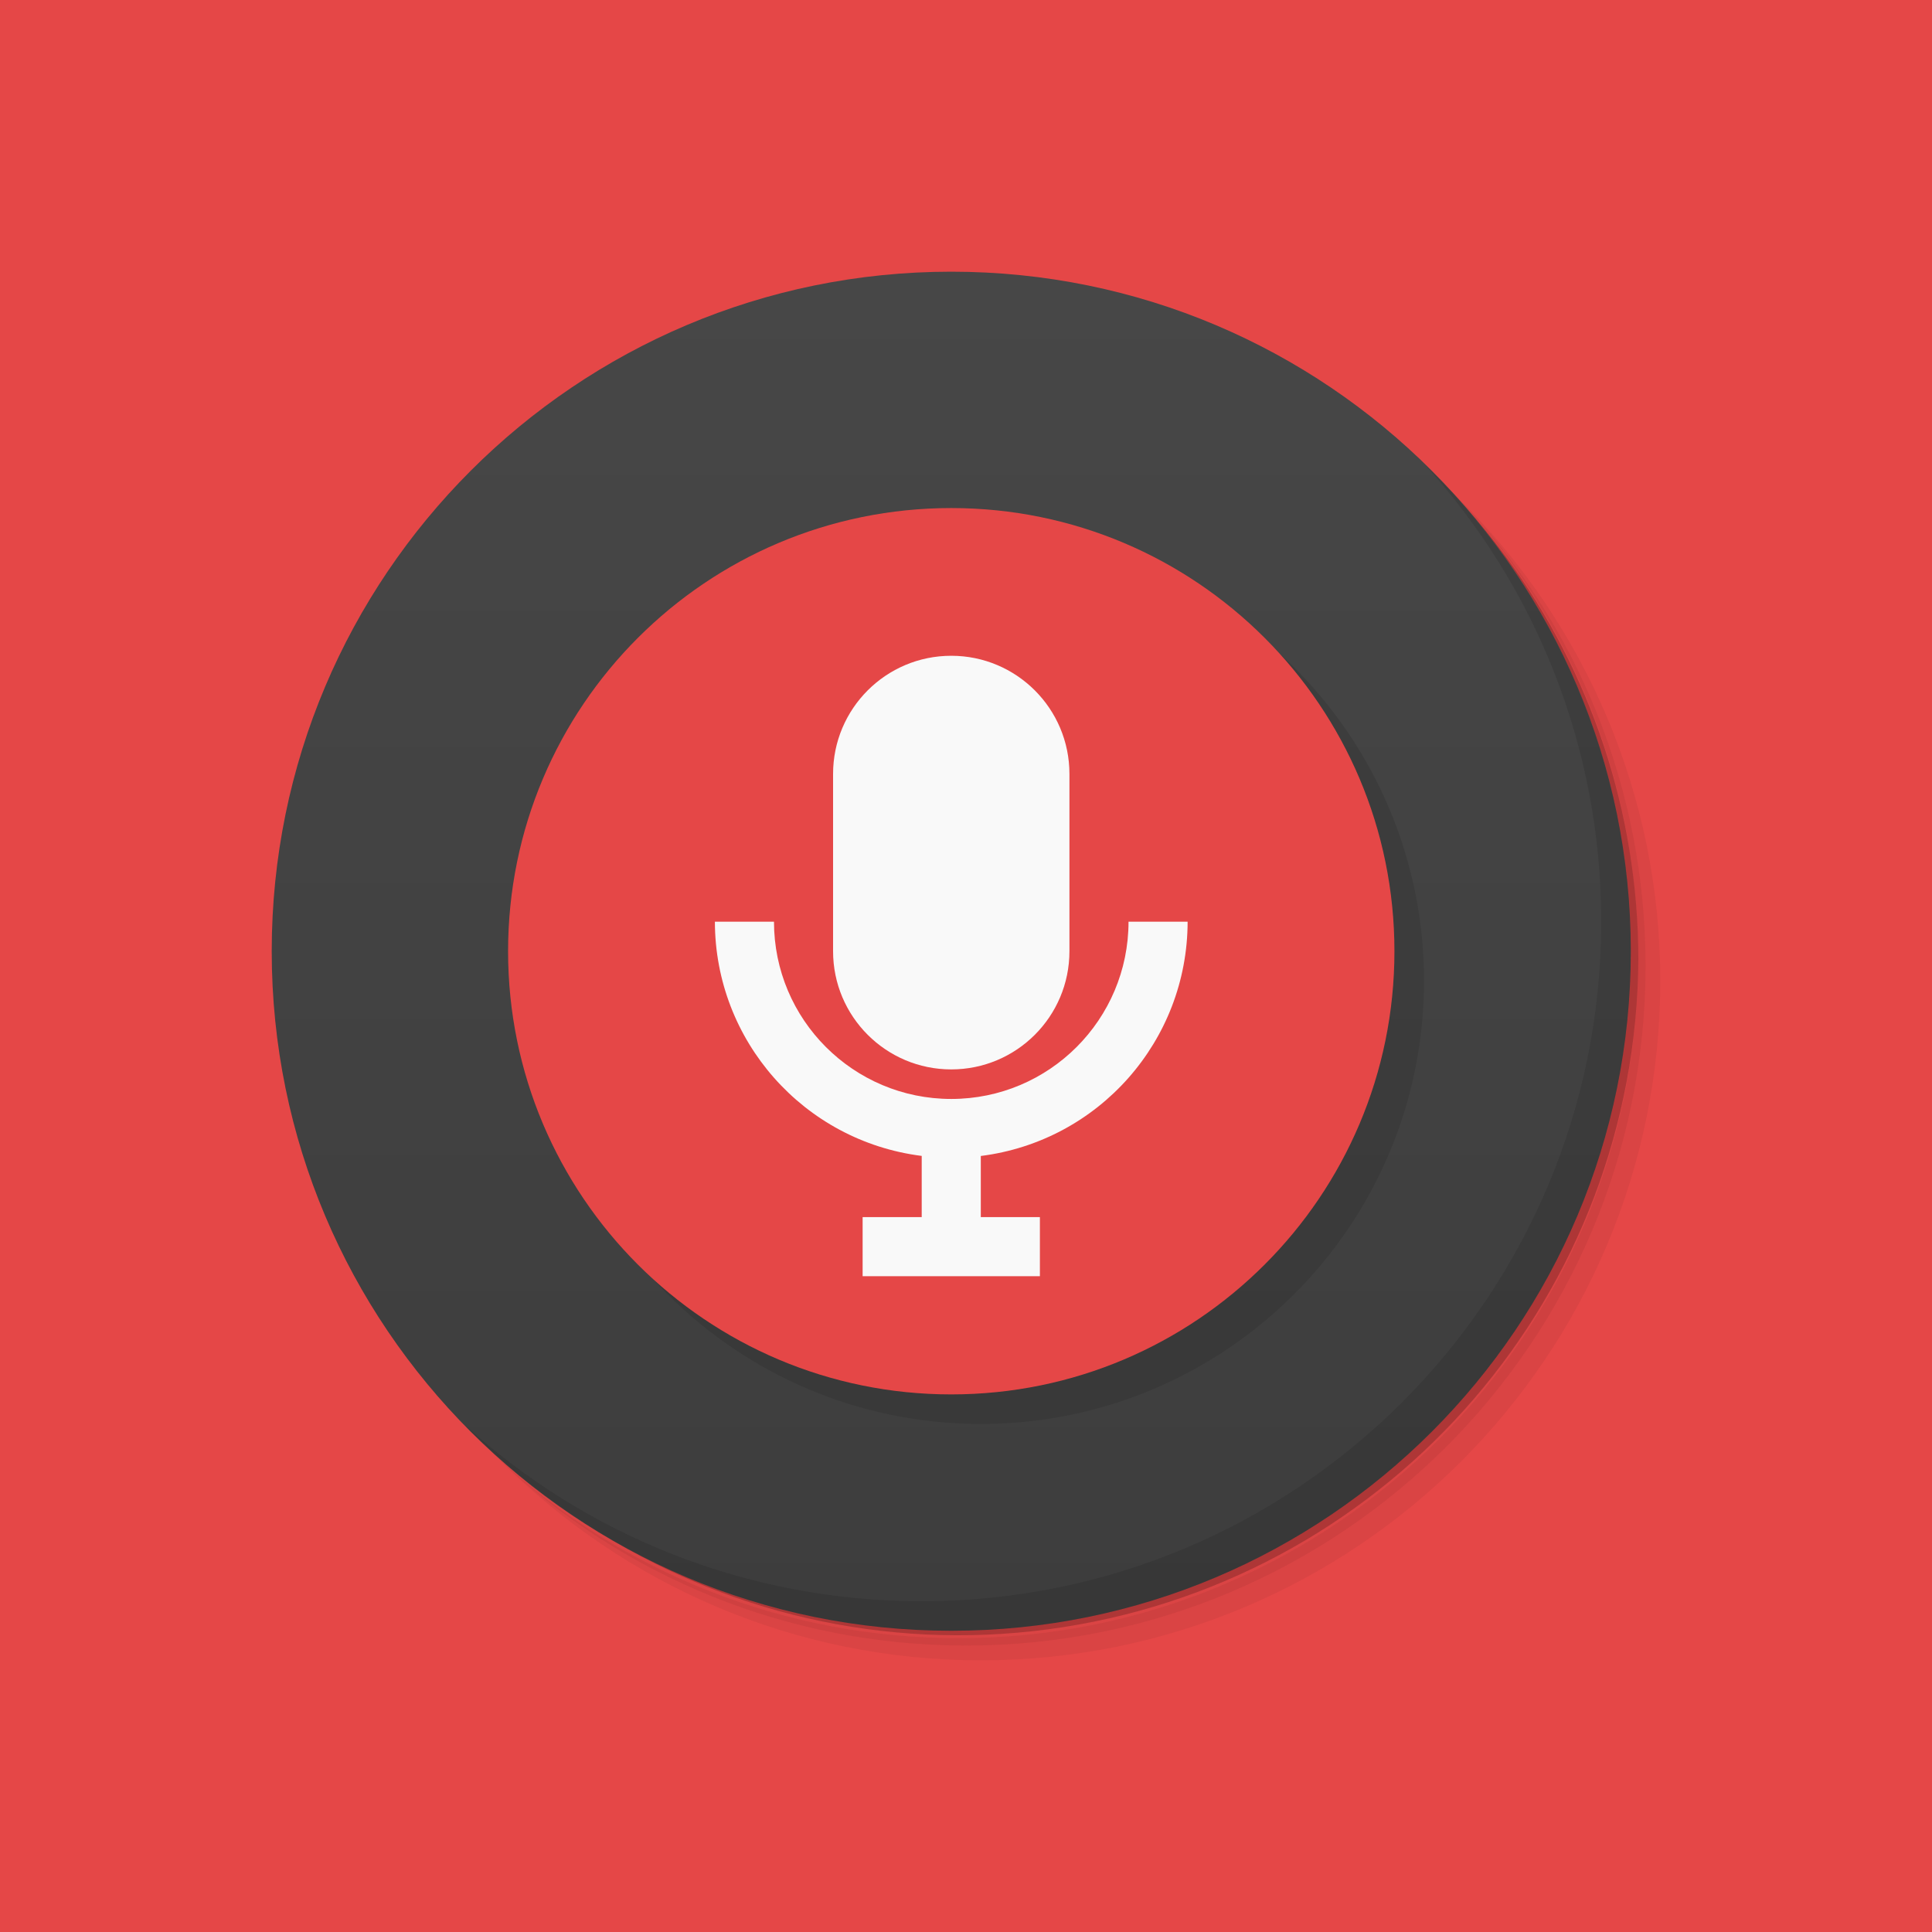
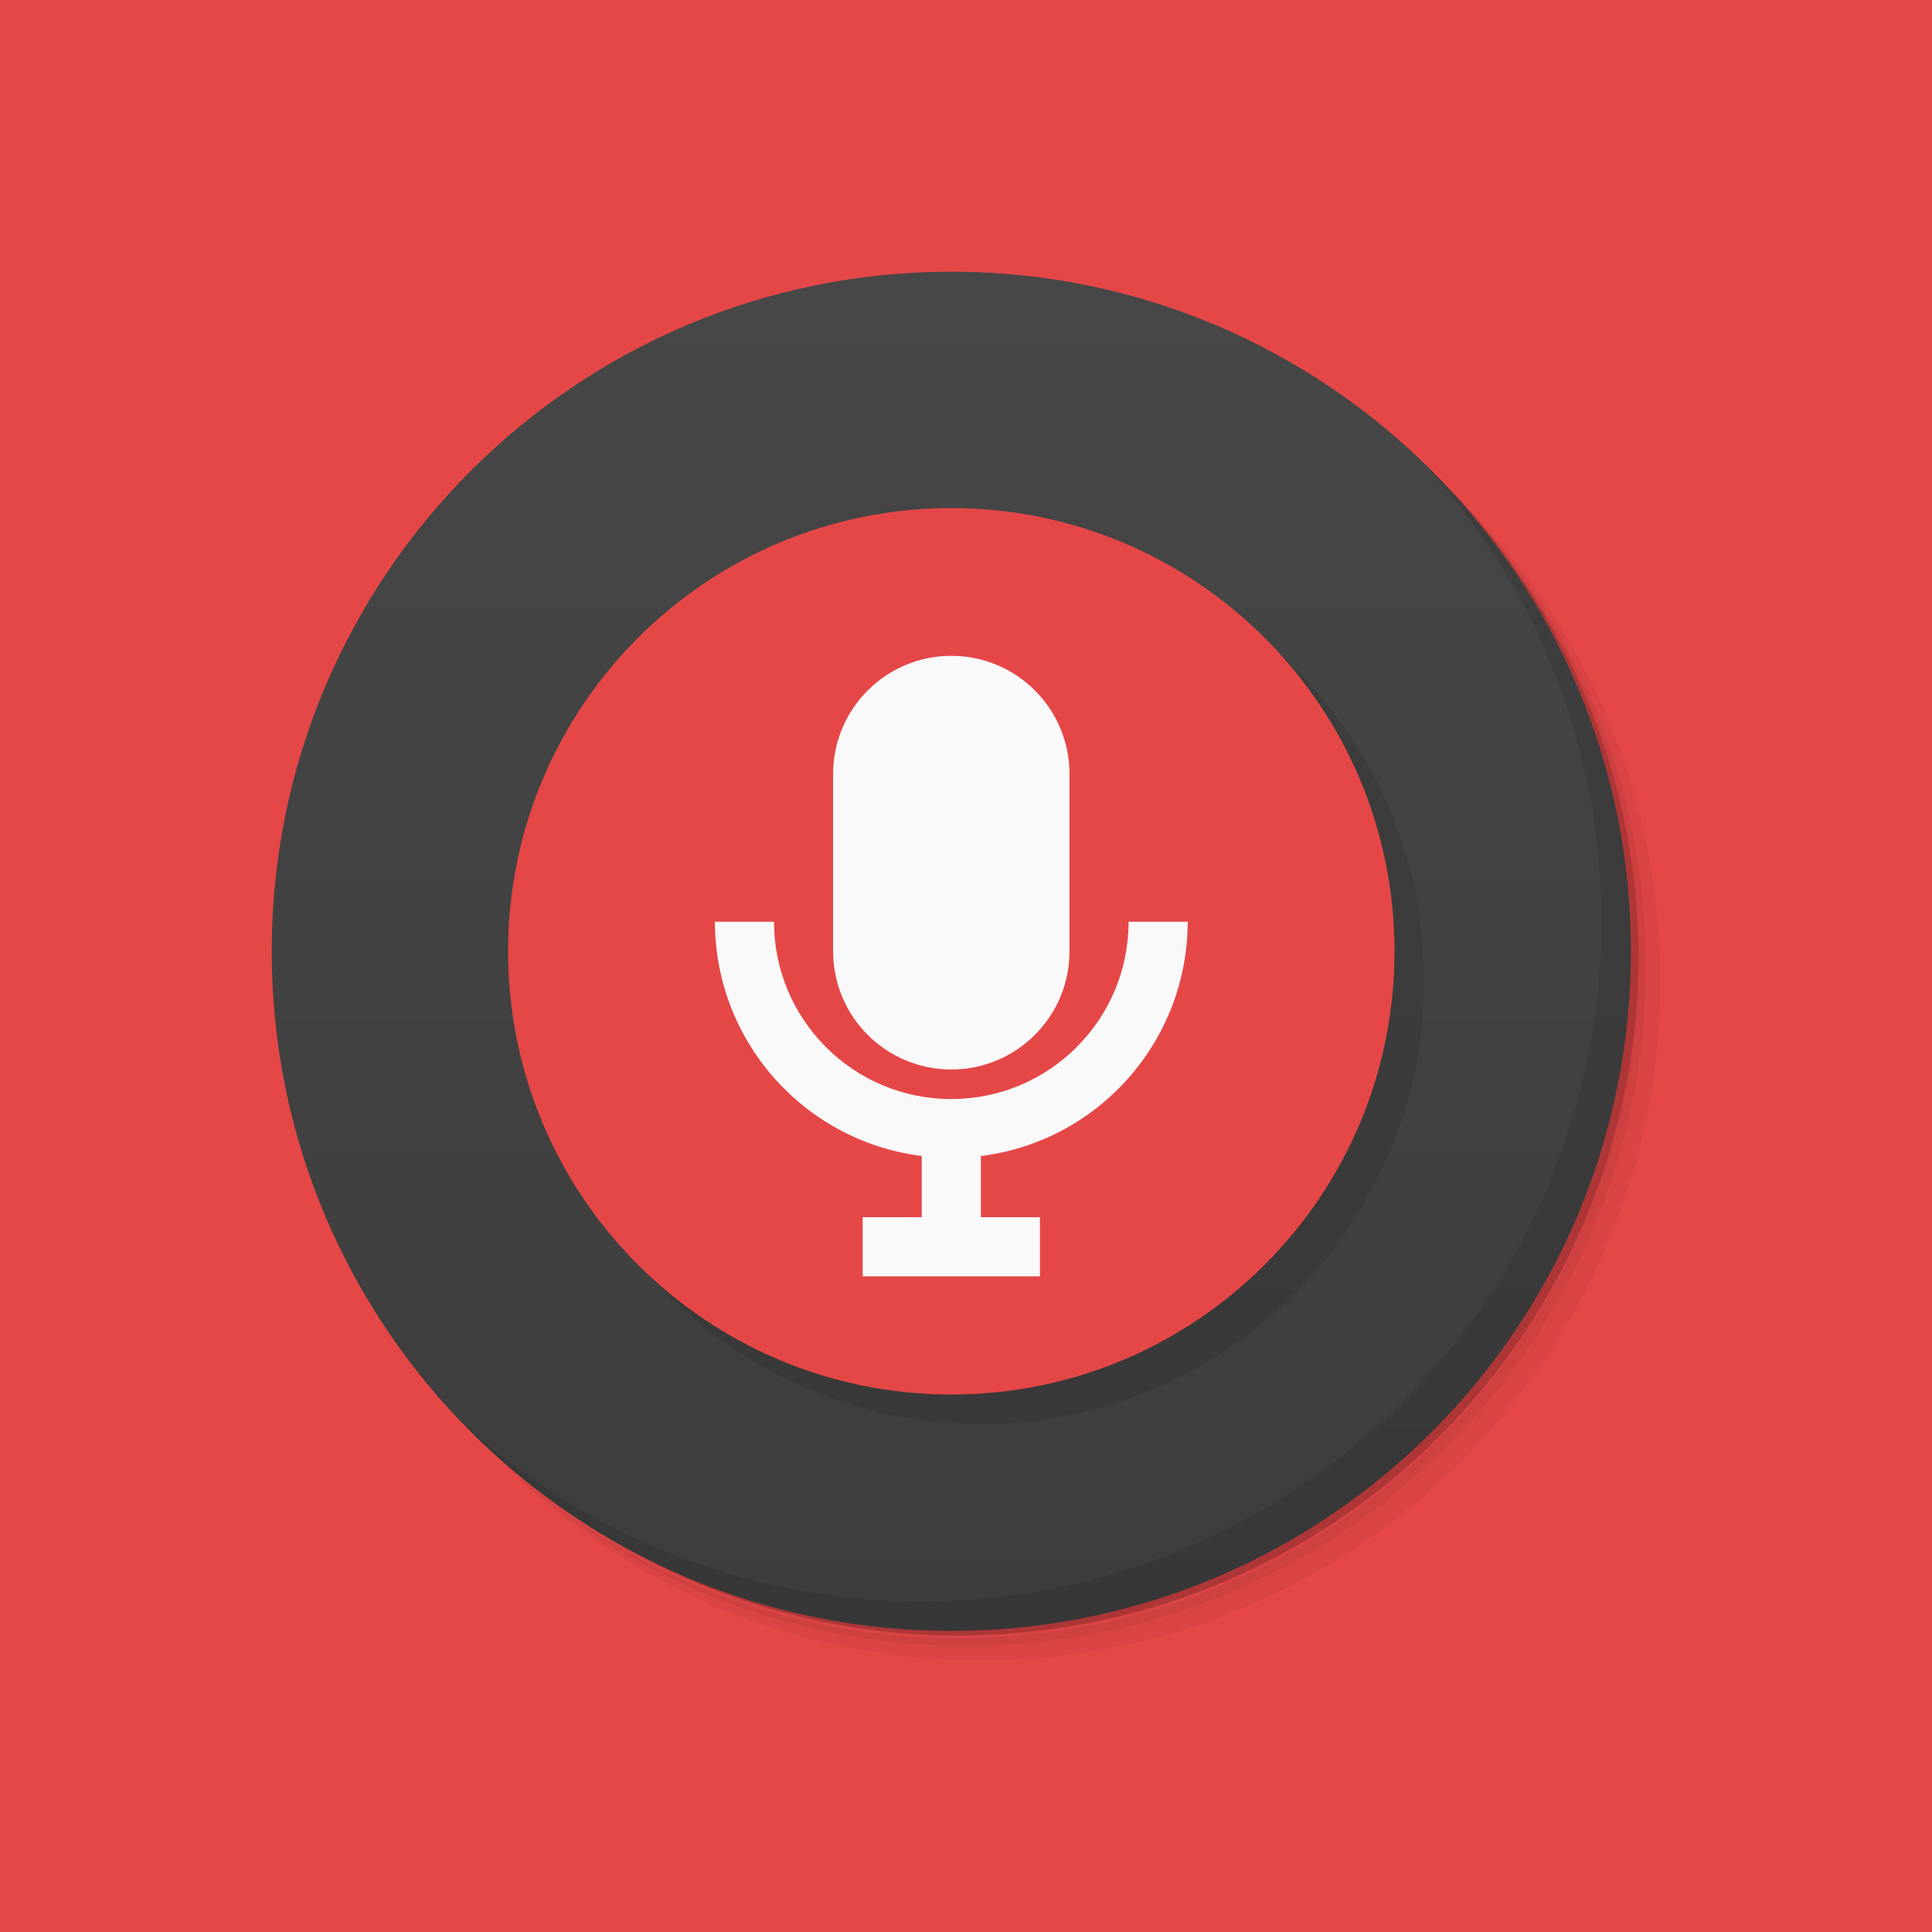
- <svg xmlns="http://www.w3.org/2000/svg" xmlns:ns1="http://www.openswatchbook.org/uri/2009/osb" xmlns:xlink="http://www.w3.org/1999/xlink" id="svg7649" version="1.0" width="32" height="32">
-   <defs id="defs7659">
-     <linearGradient gradientTransform="matrix(0,-1,1,0,-1.5e-6,48)" gradientUnits="userSpaceOnUse" x2="47" x1="1" id="linearGradient3764">
-       <stop id="stop7" style="stop-color:#344e8e;stop-opacity:1" />
-       <stop id="stop9" style="stop-color:#3a569c;stop-opacity:1" offset="1" />
-     </linearGradient>
-     <linearGradient gradientTransform="matrix(0,-1,1,0,44.44444,48)" gradientUnits="userSpaceOnUse" x2="47" x1="1" id="linearGradient3764-1">
-       <stop id="stop7-0" style="stop-color:#f7b747;stop-opacity:1" />
-       <stop id="stop9-3" style="stop-color:#f8bd5a;stop-opacity:1" offset="1" />
-     </linearGradient>
-     <linearGradient gradientTransform="matrix(0,-1,1,0,-1.5e-6,48)" gradientUnits="userSpaceOnUse" x2="47" x1="1" id="linearGradient3764-6">
-       <stop id="stop7-7" style="stop-color:#f6b042;stop-opacity:1" />
-       <stop id="stop9-32" style="stop-color:#f7b754;stop-opacity:1" offset="1" />
-     </linearGradient>
-     <linearGradient gradientTransform="matrix(0,-1,1,0,-1.5e-6,48)" gradientUnits="userSpaceOnUse" x2="47" x1="1" id="linearGradient3764-2">
-       <stop id="stop7-1" style="stop-color:#ad897f;stop-opacity:1" />
-       <stop id="stop9-5" style="stop-color:#b5948b;stop-opacity:1" offset="1" />
-     </linearGradient>
-     <linearGradient id="linearGradient3874">
-       <stop id="stop3876" offset="0" style="stop-color:#ffffff;stop-opacity:1;" />
-       <stop id="stop3878" offset="1" style="stop-color:#ffffff;stop-opacity:0;" />
-     </linearGradient>
-     <linearGradient id="linearGradient3858">
-       <stop style="stop-color:#000000;stop-opacity:1;" offset="0" id="stop3860" />
-       <stop style="stop-color:#000000;stop-opacity:0;" offset="1" id="stop3862" />
-     </linearGradient>
-     <linearGradient id="linearGradient3045">
-       <stop style="stop-color:#91bedd;stop-opacity:1;" offset="0" id="stop3047" />
-       <stop style="stop-color:#4986b1;stop-opacity:1;" offset="1" id="stop3049" />
-     </linearGradient>
-     <linearGradient id="linearGradient4213">
-       <stop id="stop4215" offset="0" style="stop-color:#b1d7f3;stop-opacity:1" />
-       <stop id="stop4217" offset="1" style="stop-color:#8fafda;stop-opacity:1" />
-     </linearGradient>
-     <linearGradient id="linearGradient5460" ns1:paint="gradient">
-       <stop style="stop-color:#e6e6e6;stop-opacity:1" offset="0" id="stop5462" />
-       <stop style="stop-color:#ffffff;stop-opacity:1" offset="1" id="stop5464" />
-     </linearGradient>
-     <linearGradient id="linearGradient5476" ns1:paint="solid">
-       <stop style="stop-color:#772953;stop-opacity:1;" offset="0" id="stop5478" />
-     </linearGradient>
-     <linearGradient xlink:href="#linearGradient4213" id="linearGradient3037" gradientUnits="userSpaceOnUse" x1="144" y1="918.362" x2="144" y2="1052.362" gradientTransform="matrix(1.777778,0,0,1.776119,16,-1563.36)" />
-     <filter id="filter4223" style="color-interpolation-filters:sRGB">
-       <feBlend id="feBlend4225" in2="BackgroundImage" mode="multiply" />
-     </filter>
-     <filter id="filter4154" style="color-interpolation-filters:sRGB">
-       <feComposite id="feComposite4156" in2="SourceGraphic" k3="0" k2="1" k1="0" result="composite1" k4="0" operator="arithmetic" />
-       <feColorMatrix id="feColorMatrix4158" type="saturate" values="0" result="colormatrix1" in="composite1" />
-       <feFlood id="feFlood4160" result="flood1" flood-color="rgb(72,59,72)" />
-       <feBlend id="feBlend4162" result="blend1" mode="multiply" in2="colormatrix1" in="flood1" />
-       <feBlend id="feBlend4164" mode="screen" in2="blend1" result="blend2" />
-       <feColorMatrix id="feColorMatrix4166" type="saturate" values="1" result="colormatrix2" in="blend2" />
-       <feComposite id="feComposite4168" operator="in" result="composite2" in2="SourceGraphic" in="colormatrix2" />
-     </filter>
-     <linearGradient xlink:href="#linearGradient3858" id="linearGradient3864" x1="272" y1="256" x2="368" y2="352" gradientUnits="userSpaceOnUse" />
-     <linearGradient xlink:href="#linearGradient3874" id="linearGradient3872" gradientUnits="userSpaceOnUse" x1="272" y1="256" x2="368" y2="352" gradientTransform="rotate(180,272,272)" />
-     <linearGradient xlink:href="#linearGradient3874" id="linearGradient3906" gradientUnits="userSpaceOnUse" gradientTransform="rotate(180,272,272)" x1="288" y1="264" x2="360" y2="328" />
-     <linearGradient xlink:href="#linearGradient3858" id="linearGradient3908" gradientUnits="userSpaceOnUse" x1="288" y1="272" x2="368" y2="352" />
-     <clipPath clipPathUnits="userSpaceOnUse" id="clipPath9430">
-       <path id="path9432" d="m 166.062,-196 179.875,0 C 491.235,-196 512,-175.287 512,-30.125 l 0,148.25 C 512,263.286 491.235,284 345.938,284 l -179.875,0 C 20.765,284 0,263.286 0,118.125 L 0,-30.125 C 0,-175.287 20.765,-196 166.062,-196 Z" style="color:#000000;display:inline;overflow:visible;visibility:visible;fill:#ffffff;fill-opacity:1;fill-rule:nonzero;stroke:none;stroke-width:1;marker:none;enable-background:new" />
-     </clipPath>
-     <linearGradient gradientTransform="matrix(0,-1,1,0,-1.5e-6,48)" gradientUnits="userSpaceOnUse" x2="47" x1="1" id="linearGradient3764-3">
-       <stop id="stop7-3" style="stop-color:#4eb470;stop-opacity:1" />
-       <stop id="stop9-8" style="stop-color:#5dba7c;stop-opacity:1" offset="1" />
-     </linearGradient>
-     <linearGradient gradientTransform="matrix(3.543307,0,0,3.543307,-1,0)" x2="10.442" x1="3.669" gradientUnits="userSpaceOnUse" id="linear0">
-       <stop id="stop12" style="stop-color:#e2f4fb;stop-opacity:1" />
-       <stop id="stop14" style="stop-color:#f9f9f9;stop-opacity:1" offset="1" />
-     </linearGradient>
-     <linearGradient gradientTransform="matrix(0,-1,1,0,-1.5e-6,48)" gradientUnits="userSpaceOnUse" x2="47" x1="1" id="linearGradient3764-28">
-       <stop id="stop7-5" style="stop-color:#18aa86;stop-opacity:1" />
-       <stop id="stop9-80" style="stop-color:#1abc95;stop-opacity:1" offset="1" />
-     </linearGradient>
-     <linearGradient gradientTransform="matrix(0,-1,1,0,-1.5e-6,48)" gradientUnits="userSpaceOnUse" x2="47" x1="1" id="linearGradient3764-8">
-       <stop id="stop7-6" style="stop-color:#5dbacb;stop-opacity:1" />
-       <stop id="stop9-9" style="stop-color:#6cc0d0;stop-opacity:1" offset="1" />
-     </linearGradient>
-     <linearGradient gradientUnits="userSpaceOnUse" x2="24" x1="21" id="linearGradient4251" xlink:href="#linearGradient4309" />
-     <linearGradient id="linearGradient4309">
-       <stop id="stop13" style="stop-color:#eff5eb;stop-opacity:1" />
-       <stop id="stop15" style="stop-color:#d1e2c4;stop-opacity:1" offset="1" />
-     </linearGradient>
-     <linearGradient gradientTransform="matrix(-1,0,0,1,48,0)" x2="24" x1="21" gradientUnits="userSpaceOnUse" id="linearGradient4265" xlink:href="#linearGradient4309" />
-     <linearGradient gradientUnits="userSpaceOnUse" y2="1" x2="0" y1="47" id="linearGradient3845">
-       <stop id="stop7-33" style="stop-color:#24bbd2;stop-opacity:1" />
-       <stop id="stop9-7" style="stop-color:#2fc4db;stop-opacity:1" offset="1" />
-     </linearGradient>
-     <linearGradient gradientTransform="matrix(0,-1,1,0,-1.5e-6,48)" gradientUnits="userSpaceOnUse" x2="47" x1="1" id="linearGradient3764-4">
-       <stop id="stop7-37" style="stop-color:#de4f48;stop-opacity:1" />
-       <stop id="stop9-1" style="stop-color:#e16059;stop-opacity:1" offset="1" />
-     </linearGradient>
-     <linearGradient gradientTransform="matrix(0,-1,1,0,-1.5e-6,48)" gradientUnits="userSpaceOnUse" x2="47" x1="1" id="linearGradient3764-39">
-       <stop id="stop7-64" style="stop-color:#ee810c;stop-opacity:1" />
-       <stop id="stop9-2" style="stop-color:#f38b1b;stop-opacity:1" offset="1" />
-     </linearGradient>
-     <linearGradient gradientTransform="matrix(0,-1,1,0,-1.5e-6,48)" gradientUnits="userSpaceOnUse" x2="47" x1="1" id="linearGradient3764-0">
-       <stop id="stop7-2" style="stop-color:#3db0e3;stop-opacity:1" />
-       <stop id="stop9-95" style="stop-color:#50b8e6;stop-opacity:1" offset="1" />
-     </linearGradient>
-     <linearGradient id="linearGradient3102-2" gradientUnits="userSpaceOnUse" gradientTransform="matrix(0.05622958,0,0,0.05622958,0.07160145,-0.0527796)" x1="135" y1="120" x2="160" y2="160">
-       <stop id="stop12-7" style="stop-color:#eff7fc" />
-       <stop id="stop14-4" style="stop-color:#fff" offset="1" />
-     </linearGradient>
-     <linearGradient gradientTransform="matrix(0,-1,1,0,-1.5e-6,48)" gradientUnits="userSpaceOnUse" x2="47" x1="1" id="linearGradient3764-64">
-       <stop id="stop7-9" style="stop-color:#575757;stop-opacity:1" />
-       <stop id="stop9-12" style="stop-color:#616161;stop-opacity:1" offset="1" />
-     </linearGradient>
-     <linearGradient gradientTransform="matrix(0,-1,1,0,-1.5e-6,48)" gradientUnits="userSpaceOnUse" x2="47" x1="1" id="linearGradient3764-31">
-       <stop id="stop7-8" style="stop-color:#315bd1;stop-opacity:1" />
-       <stop id="stop9-13" style="stop-color:#4166d4;stop-opacity:1" offset="1" />
-     </linearGradient>
-     <linearGradient gradientUnits="userSpaceOnUse" y2="1" x2="0" y1="47" id="linearGradient3764-89">
-       <stop id="stop7-24" style="stop-color:#23bd88;stop-opacity:1" />
-       <stop id="stop9-51" style="stop-color:#26cd93;stop-opacity:1" offset="1" />
-     </linearGradient>
-     <linearGradient gradientTransform="matrix(0,-1,1,0,-1.5e-6,48)" gradientUnits="userSpaceOnUse" x2="47" x1="1" id="linearGradient3764-00">
-       <stop id="stop7-13" style="stop-color:#075f93;stop-opacity:1" />
-       <stop id="stop9-30" style="stop-color:#086ba6;stop-opacity:1" offset="1" />
-     </linearGradient>
-     <linearGradient gradientTransform="matrix(0.9,0,0,0.9,2.4499,2.45)" gradientUnits="userSpaceOnUse" y2="1" x2="0" y1="47" id="linearGradient3764-002">
-       <stop id="stop7-22" style="stop-color:#67ac5e;stop-opacity:1" />
-       <stop id="stop9-4" style="stop-color:#74b36b;stop-opacity:1" offset="1" />
-     </linearGradient>
-     <linearGradient gradientTransform="matrix(0,-1,1,0,-1.5e-6,48)" gradientUnits="userSpaceOnUse" x2="47" x1="1" id="linearGradient3764-7">
-       <stop id="stop7-86" style="stop-color:#f6b042;stop-opacity:1" />
-       <stop id="stop9-0" style="stop-color:#f7b754;stop-opacity:1" offset="1" />
-     </linearGradient>
-     <linearGradient x2="-24" x1="-27" gradientUnits="userSpaceOnUse" id="linearGradient3357">
-       <stop style="stop-color:#e25543;stop-opacity:1" id="stop14433" />
-       <stop offset="1" style="stop-color:#e96b5a;stop-opacity:1" id="stop14435" />
-     </linearGradient>
-     <linearGradient id="linearGradient3764-06" x1="1" x2="47" gradientUnits="userSpaceOnUse" gradientTransform="matrix(0,-1,1,0,-1.5e-6,48)">
-       <stop style="stop-color:#324162;stop-opacity:1" id="stop14589" />
-       <stop offset="1" style="stop-color:#394a6f;stop-opacity:1" id="stop14591" />
-     </linearGradient>
-     <linearGradient id="linear0-4" gradientUnits="userSpaceOnUse" x1="13" y1="28" x2="15" y2="29">
-       <stop style="stop-color:#35587c;stop-opacity:1" id="stop14594" />
-       <stop offset="1" style="stop-color:#335276;stop-opacity:1" id="stop14596" />
-     </linearGradient>
-     <linearGradient id="linear1" gradientUnits="userSpaceOnUse" x1="12.906" y1="27.547" x2="24" y2="28">
-       <stop style="stop-color:#3d6084;stop-opacity:1" id="stop14599" />
-       <stop offset="1" style="stop-color:#2f5175;stop-opacity:1" id="stop14601" />
-     </linearGradient>
-     <linearGradient id="linear2" gradientUnits="userSpaceOnUse" x1="27" y1="35" x2="35" y2="24">
-       <stop style="stop-color:#375b80;stop-opacity:1" id="stop14604" />
-       <stop offset="1" style="stop-color:#3d6185;stop-opacity:1" id="stop14606" />
-     </linearGradient>
-     <linearGradient id="linearGradient4193" x1="1" x2="47" gradientUnits="userSpaceOnUse">
-       <stop style="stop-color:#2ebd59;stop-opacity:1" id="stop14736" />
-       <stop offset="1" style="stop-color:#33cd61;stop-opacity:1" id="stop14738" />
-     </linearGradient>
-     <linearGradient id="linearGradient3764-37" x1="1" x2="47" gradientUnits="userSpaceOnUse" gradientTransform="matrix(0,-1,1,0,-1.5e-6,48)">
-       <stop style="stop-color:#b471e3;stop-opacity:1" id="stop15099" />
-       <stop offset="1" style="stop-color:#bd82e6;stop-opacity:1" id="stop15101" />
-     </linearGradient>
-     <linearGradient id="linearGradient3764-5" x1="1" x2="47" gradientUnits="userSpaceOnUse" gradientTransform="matrix(0,-1,1,0,-1.5e-6,48)">
-       <stop style="stop-color:#ff7061;stop-opacity:1" id="stop16473" />
-       <stop offset="1" style="stop-color:#ff8275;stop-opacity:1" id="stop16475" />
-     </linearGradient>
-     <radialGradient id="radial0" gradientUnits="userSpaceOnUse" cx="6.773" cy="5.927" r="0.564" gradientTransform="matrix(3.543307,0,0,3.543307,0.000000147638,0.000377575)">
-       <stop style="stop-color:#8eb0c7;stop-opacity:1" id="stop16478" />
-       <stop offset="1" style="stop-color:#8eb0c7;stop-opacity:0" id="stop16480" />
-     </radialGradient>
-     <radialGradient id="radial1" gradientUnits="userSpaceOnUse" cx="6" cy="17.292" r="1" gradientTransform="translate(18,8.707971)" xlink:href="#radial0" />
-     <radialGradient xlink:href="#radial0" id="radialGradient3427" gradientUnits="userSpaceOnUse" gradientTransform="matrix(3.543307,0,0,3.543307,1.47638e-7,3.77575e-4)" cx="6.773" cy="5.927" r="0.564" />
-     <linearGradient id="linearGradient3764-81" x1="1" x2="47" gradientUnits="userSpaceOnUse" gradientTransform="matrix(0,-1,1,0,-1.5e-6,48)">
-       <stop style="stop-color:#e4e4e4;stop-opacity:1" id="stop16695" />
-       <stop offset="1" style="stop-color:#eee;stop-opacity:1" id="stop16697" />
-     </linearGradient>
-     <linearGradient id="linearGradient3764-30" x1="1" x2="47" gradientUnits="userSpaceOnUse" gradientTransform="matrix(0,-1,1,0,-1.5e-6,48)">
-       <stop style="stop-color:#f5c755;stop-opacity:1" id="stop16859" />
-       <stop offset="1" style="stop-color:#f6cd68;stop-opacity:1" id="stop16861" />
-     </linearGradient>
-     <linearGradient id="linearGradient3764-26" x1="1" x2="47" gradientUnits="userSpaceOnUse" gradientTransform="matrix(0,-1,1,0,-1.5e-6,48)">
-       <stop style="stop-color:#e0a300;stop-opacity:1" id="stop16950" />
-       <stop offset="1" style="stop-color:#f4b400;stop-opacity:1" id="stop16952" />
-     </linearGradient>
-     <linearGradient id="linearGradient3764-43" x1="1" x2="47" gradientUnits="userSpaceOnUse" gradientTransform="matrix(0,-1,1,0,-1.5e-6,48)">
-       <stop style="stop-color:#3d3d3d;stop-opacity:1" id="stop18185" />
-       <stop offset="1" style="stop-color:#474747;stop-opacity:1" id="stop18187" />
-     </linearGradient>
-     <linearGradient id="linearGradient3764-86" x1="1" x2="47" gradientUnits="userSpaceOnUse" gradientTransform="matrix(0,-1,1,0,-1.5e-6,48)">
-       <stop style="stop-color:#d84430;stop-opacity:1" id="stop18278" />
-       <stop offset="1" style="stop-color:#db5441;stop-opacity:1" id="stop18280" />
-     </linearGradient>
-     <linearGradient id="linearGradient3064" y1="1" x2="0" y2="47" gradientUnits="userSpaceOnUse">
-       <stop style="stop-color:#555;stop-opacity:1" id="stop18419" />
-       <stop offset="1" style="stop-color:#4b4b4b;stop-opacity:1" id="stop18421" />
-     </linearGradient>
-     <linearGradient id="linearGradient3764-70" x1="1" x2="47" gradientUnits="userSpaceOnUse" gradientTransform="matrix(0,-1,1,0,-1.5e-6,48)">
-       <stop style="stop-color:#f05d1c;stop-opacity:1" id="stop18510" />
-       <stop offset="1" style="stop-color:#f16a30;stop-opacity:1" id="stop18512" />
-     </linearGradient>
-     <linearGradient id="linearGradient3764-819" x1="1" x2="47" gradientUnits="userSpaceOnUse" gradientTransform="matrix(0,-1,1,0,-1.5e-6,48)">
-       <stop style="stop-color:#a467af;stop-opacity:1" id="stop18695" />
-       <stop offset="1" style="stop-color:#ac74b6;stop-opacity:1" id="stop18697" />
-     </linearGradient>
-     <linearGradient id="linearGradient3764-816" x1="1" x2="47" gradientUnits="userSpaceOnUse" gradientTransform="matrix(0,-1,1,0,-1.5e-6,48)">
-       <stop style="stop-color:#d3d3d3;stop-opacity:1" id="stop22104" />
-       <stop offset="1" style="stop-color:#ddd;stop-opacity:1" id="stop22106" />
-     </linearGradient>
-     <linearGradient id="linearGradient3764-48" x1="1" x2="47" gradientUnits="userSpaceOnUse" gradientTransform="matrix(0,-1,1,0,-1.5e-6,48)">
-       <stop style="stop-color:#cfcfcf;stop-opacity:1" id="stop22223" />
-       <stop offset="1" style="stop-color:#d9d9d9;stop-opacity:1" id="stop22225" />
-     </linearGradient>
-     <linearGradient id="linearGradient3126" gradientUnits="userSpaceOnUse" gradientTransform="matrix(0,-1,1,0,-1.5e-6,48)" x1="1" x2="47">
-       <stop style="stop-color:#5ab133;stop-opacity:1" id="stop22615" />
-       <stop offset="1" style="stop-color:#63c038;stop-opacity:1" id="stop22617" />
-     </linearGradient>
-     <linearGradient id="linearGradient3764-50" x1="1" x2="47" gradientUnits="userSpaceOnUse" gradientTransform="matrix(0,-1,1,0,-1.5e-6,48)">
-       <stop style="stop-color:#00acec;stop-opacity:1" id="stop22936" />
-       <stop offset="1" style="stop-color:#01b9ff;stop-opacity:1" id="stop22938" />
-     </linearGradient>
-     <linearGradient id="linearGradient3764-15" x1="1" x2="47" gradientUnits="userSpaceOnUse" gradientTransform="matrix(0,-1,1,0,-1.5e-6,48)">
-       <stop style="stop-color:#4b4b4b;stop-opacity:1" id="stop27458" />
-       <stop offset="1" style="stop-color:#555;stop-opacity:1" id="stop27460" />
-     </linearGradient>
-     <linearGradient id="linearGradient3764-9" x1="1" x2="47" gradientUnits="userSpaceOnUse" gradientTransform="matrix(0,-1,1,0,-1.5e-6,48)">
-       <stop style="stop-color:#93c848;stop-opacity:1" id="stop28213" />
-       <stop offset="1" style="stop-color:#9ccd57;stop-opacity:1" id="stop28215" />
-     </linearGradient>
-     <linearGradient id="linearGradient3764-706" x1="1" x2="47" gradientUnits="userSpaceOnUse" gradientTransform="matrix(0,-1,1,0,-1.5e-6,48)">
-       <stop style="stop-color:#d6740a;stop-opacity:1" id="stop28339" />
-       <stop offset="1" style="stop-color:#e97e0b;stop-opacity:1" id="stop28341" />
-     </linearGradient>
-     <linearGradient id="linearGradient3764-289" x1="1" x2="47" gradientUnits="userSpaceOnUse" gradientTransform="matrix(0,-1,1,0,-1.5e-6,48)">
-       <stop style="stop-color:#01a0db;stop-opacity:1" id="stop28428" />
-       <stop offset="1" style="stop-color:#01b1ef;stop-opacity:1" id="stop28430" />
-     </linearGradient>
-     <linearGradient id="linearGradient3845-5" y1="47" x2="0" y2="1" gradientUnits="userSpaceOnUse">
-       <stop style="stop-color:#6fa2b4;stop-opacity:1" id="stop28619" />
-       <stop offset="1" style="stop-color:#7dabbb;stop-opacity:1" id="stop28621" />
-     </linearGradient>
-     <linearGradient id="linearGradient3764-02" x1="1" x2="47" gradientUnits="userSpaceOnUse" gradientTransform="matrix(0,-1,1,0,-1.5e-6,48)">
-       <stop style="stop-color:#314c6b;stop-opacity:1" id="stop28723" />
-       <stop offset="1" style="stop-color:#375678;stop-opacity:1" id="stop28725" />
-     </linearGradient>
-     <linearGradient id="linearGradient3764-72" x1="1" x2="47" gradientUnits="userSpaceOnUse" gradientTransform="matrix(0,-1,1,0,-1.5e-6,48)">
-       <stop style="stop-color:#e1281f;stop-opacity:1" id="stop28837" />
-       <stop offset="1" style="stop-color:#e33a31;stop-opacity:1" id="stop28839" />
-     </linearGradient>
-     <linearGradient id="linearGradient3764-817" x1="1" x2="47" gradientUnits="userSpaceOnUse" gradientTransform="matrix(0,-1,1,0,-1.5e-6,48)">
-       <stop style="stop-color:#7568a0;stop-opacity:1" id="stop30966" />
-       <stop offset="1" style="stop-color:#8074a8;stop-opacity:1" id="stop30968" />
-     </linearGradient>
-     <linearGradient id="linearGradient3764-79" x1="1" x2="47" gradientUnits="userSpaceOnUse" gradientTransform="matrix(0,-1,1,0,-1.5e-6,48)">
-       <stop style="stop-color:#2c313c;stop-opacity:1" id="stop34948" />
-       <stop offset="1" style="stop-color:#353b47;stop-opacity:1" id="stop34950" />
-     </linearGradient>
-     <linearGradient id="linearGradient4164" x1="1" x2="47" gradientUnits="userSpaceOnUse">
-       <stop style="stop-color:#f44c68;stop-opacity:1" id="stop35063" />
-       <stop offset="1" style="stop-color:#f55f78;stop-opacity:1" id="stop35065" />
-     </linearGradient>
-     <linearGradient id="linearGradient3764-798" x1="1" x2="47" gradientUnits="userSpaceOnUse" gradientTransform="matrix(0,-1,1,0,-1.5e-6,48)">
-       <stop style="stop-color:#66b7cc;stop-opacity:1" id="stop35216" />
-       <stop offset="1" style="stop-color:#75bed1;stop-opacity:1" id="stop35218" />
-     </linearGradient>
-     <linearGradient id="linearGradient3764-898" x1="1" x2="47" gradientUnits="userSpaceOnUse" gradientTransform="matrix(0,-1,1,0,-1.5e-6,48)">
-       <stop style="stop-color:#098cc3;stop-opacity:1" id="stop35370" />
-       <stop offset="1" style="stop-color:#0a99d6;stop-opacity:1" id="stop35372" />
-     </linearGradient>
-     <linearGradient id="linearGradient3764-05" x1="1" x2="47" gradientUnits="userSpaceOnUse" gradientTransform="matrix(0,-1,1,0,-1.5e-6,48)">
-       <stop style="stop-color:#a31d23;stop-opacity:1" id="stop35475" />
-       <stop offset="1" style="stop-color:#b42026;stop-opacity:1" id="stop35477" />
-     </linearGradient>
-     <linearGradient id="linearGradient3764-20" x1="1" x2="47" gradientUnits="userSpaceOnUse" gradientTransform="matrix(0,-1,1,0,-1.5e-6,48)">
-       <stop style="stop-color:#c94943;stop-opacity:1" id="stop35698" />
-       <stop offset="1" style="stop-color:#ce5952;stop-opacity:1" id="stop35700" />
-     </linearGradient>
-     <linearGradient id="linearGradient3764-24" x1="1" x2="47" gradientUnits="userSpaceOnUse" gradientTransform="matrix(0,-1,1,0,-1.5e-6,48)">
-       <stop style="stop-color:#e05a48;stop-opacity:1" id="stop35838" />
-       <stop offset="1" style="stop-color:#e36959;stop-opacity:1" id="stop35840" />
-     </linearGradient>
-     <linearGradient id="linearGradient3764-373" x1="1" x2="47" gradientUnits="userSpaceOnUse" gradientTransform="matrix(0,-1,1,0,-1.5e-6,48)">
-       <stop style="stop-color:#436769;stop-opacity:1" id="stop36000" />
-       <stop offset="1" style="stop-color:#4b7376;stop-opacity:1" id="stop36002" />
-     </linearGradient>
-     <linearGradient id="linearGradient3764-001" x1="1" x2="47" gradientUnits="userSpaceOnUse" gradientTransform="matrix(0,-1,1,0,-1.5e-6,48)">
-       <stop style="stop-color:#d52f3f;stop-opacity:1" id="stop36097" />
-       <stop offset="1" style="stop-color:#d8404d;stop-opacity:1" id="stop36099" />
-     </linearGradient>
-     <linearGradient id="linearGradient3764-58" x1="1" x2="47" gradientUnits="userSpaceOnUse" gradientTransform="matrix(0,-1,1,0,-1.5e-6,48)">
-       <stop style="stop-color:#60c3e0;stop-opacity:1" id="stop36378" />
-       <stop offset="1" style="stop-color:#71c9e3;stop-opacity:1" id="stop36380" />
-     </linearGradient>
-     <linearGradient gradientTransform="translate(0.012,0.0069995)" id="linearGradient4225" y1="47" x2="-0.016" y2="0.993" gradientUnits="userSpaceOnUse">
-       <stop style="stop-color:#cf5225;stop-opacity:1" id="stop36383" />
-       <stop offset="1" style="stop-color:#da5c2e;stop-opacity:1" id="stop36385" />
-     </linearGradient>
-     <linearGradient id="linearGradient3764-000" x1="1" x2="47" gradientUnits="userSpaceOnUse" gradientTransform="matrix(0,-1,1,0,-1.5e-6,48)">
-       <stop style="stop-color:#586472;stop-opacity:1" id="stop36501" />
-       <stop offset="1" style="stop-color:#616e7d;stop-opacity:1" id="stop36503" />
-     </linearGradient>
-     <linearGradient id="linearGradient3764-47" y1="47" x2="0" y2="1" gradientUnits="userSpaceOnUse">
-       <stop style="stop-color:#f59147;stop-opacity:1" id="stop36654" />
-       <stop offset="1" style="stop-color:#f69a59;stop-opacity:1" id="stop36656" />
-     </linearGradient>
-     <linearGradient id="linearGradient3083" gradientUnits="userSpaceOnUse" gradientTransform="matrix(0,-1,1,0,-1.5e-6,48)" x1="1" x2="47">
-       <stop style="stop-color:#e4e4e4;stop-opacity:1" id="stop37130" />
-       <stop offset="1" style="stop-color:#eee;stop-opacity:1" id="stop37132" />
-     </linearGradient>
-     <linearGradient id="linearGradient3764-314" x1="1" x2="47" gradientUnits="userSpaceOnUse" gradientTransform="matrix(0,-1,1,0,-1.5e-6,48)">
-       <stop style="stop-color:#e33e23;stop-opacity:1" id="stop37209" />
-       <stop offset="1" style="stop-color:#e54e35;stop-opacity:1" id="stop37211" />
-     </linearGradient>
-     <linearGradient id="linearGradient3764-201" x1="1" x2="47" gradientUnits="userSpaceOnUse" gradientTransform="matrix(0,-1,1,0,-1.5e-6,48)">
-       <stop style="stop-color:#3d3d3d;stop-opacity:1" id="stop37317" />
-       <stop offset="1" style="stop-color:#474747;stop-opacity:1" id="stop37319" />
+ <svg xmlns="http://www.w3.org/2000/svg" height="32" width="32" version="1.0">
+   <defs>
+     <linearGradient id="a" x2="47" gradientUnits="userSpaceOnUse" x1="1" gradientTransform="matrix(0 -1 1 0 -.0000015 48)">
+       <stop style="stop-color:#3d3d3d" offset="0" />
+       <stop style="stop-color:#474747" offset="1" />
    </linearGradient>
  </defs>
-   <path id="path7651" style="color:#000000;fill:#e54747;fill-opacity:1" d="M 0,0 0,32 32,32 32,0 Z" />
-   <g transform="matrix(0.4893617,0,0,0.4893617,4.011128,4.010638)" id="g37366">
-     <g id="g37321">
-       <path d="m 36.31,5 c 5.859,4.062 9.688,10.831 9.688,18.5 0,12.426 -10.07,22.5 -22.5,22.5 -7.669,0 -14.438,-3.828 -18.5,-9.688 1.037,1.822 2.306,3.499 3.781,4.969 4.085,3.712 9.514,5.969 15.469,5.969 12.703,0 23,-10.298 23,-23 0,-5.954 -2.256,-11.384 -5.969,-15.469 C 39.81,7.306 38.132,6.037 36.31,5 Z m 4.969,3.781 c 3.854,4.113 6.219,9.637 6.219,15.719 0,12.703 -10.297,23 -23,23 -6.081,0 -11.606,-2.364 -15.719,-6.219 4.16,4.144 9.883,6.719 16.219,6.719 12.703,0 23,-10.298 23,-23 0,-6.335 -2.575,-12.06 -6.719,-16.219 z" style="opacity:0.05" id="path37323" />
-       <path d="m 41.28,8.781 c 3.712,4.085 5.969,9.514 5.969,15.469 0,12.703 -10.297,23 -23,23 -5.954,0 -11.384,-2.256 -15.469,-5.969 4.113,3.854 9.637,6.219 15.719,6.219 12.703,0 23,-10.298 23,-23 0,-6.081 -2.364,-11.606 -6.219,-15.719 z" style="opacity:0.1" id="path37325" />
-       <path d="M 31.25,2.375 C 39.865,5.529 46,13.792 46,23.505 c 0,12.426 -10.07,22.5 -22.5,22.5 -9.708,0 -17.971,-6.135 -21.12,-14.75 a 23,23 0 0 0 44.875,-7 23,23 0 0 0 -16,-21.875 z" style="opacity:0.2" id="path37327" />
+   <path style="color:#000000;fill:#e54747" d="m0 0v32h32v-32z" />
+   <g transform="matrix(.4894 0 0 .4894 4.011 4.011)">
+     <path style="opacity:.05" d="m36.31 5c5.859 4.062 9.688 10.83 9.688 18.5 0 12.43-10.07 22.5-22.5 22.5-7.669 0-14.44-3.828-18.5-9.688 1.037 1.822 2.306 3.499 3.781 4.969 4.085 3.712 9.514 5.969 15.47 5.969 12.7 0 23-10.3 23-23 0-5.954-2.256-11.38-5.969-15.47-1.47-1.474-3.15-2.743-4.97-3.78zm4.969 3.781c3.854 4.113 6.219 9.637 6.219 15.72 0 12.7-10.3 23-23 23-6.081 0-11.61-2.364-15.72-6.219 4.16 4.144 9.883 6.719 16.22 6.719 12.7 0 23-10.3 23-23 0-6.335-2.575-12.06-6.719-16.22z" />
+     <path style="opacity:.1" d="m41.28 8.781c3.712 4.085 5.969 9.514 5.969 15.47 0 12.7-10.3 23-23 23-5.954 0-11.38-2.256-15.47-5.969 4.113 3.854 9.637 6.219 15.72 6.219 12.7 0 23-10.3 23-23 0-6.081-2.364-11.61-6.219-15.72z" />
+     <path style="opacity:.2" d="m31.25 2.375c8.61 3.154 14.75 11.42 14.75 21.12 0 12.43-10.07 22.5-22.5 22.5-9.708 0-17.97-6.135-21.12-14.75a23 23 0 0 0 44.88 -7 23 23 0 0 0 -16 -21.88z" />
+     <path style="fill:url(#a)" d="m24 1c12.7 0 23 10.3 23 23s-10.3 23-23 23-23-10.3-23-23 10.3-23 23-23z" />
+     <g transform="translate(1,1)" />
+     <circle cx="25" cy="25" r="15" style="opacity:.1" />
+     <circle cy="24" cx="24" r="15" style="fill:#e54747" />
+     <g transform="translate(0,-1)">
+       <path style="fill:#f9f9f9" d="m16 24a8 8 0 0 0 7 7.928v2.072h-2v2h6v-2h-2v-2.07a8 8 0 0 0 7 -7.93h-2a6 6 0 0 1 -6 6 6 6 0 0 1 -6 -6h-2z" />
    </g>
-     <g id="g37329">
-       <path d="M 24,1 C 36.703,1 47,11.297 47,24 47,36.703 36.703,47 24,47 11.297,47 1,36.703 1,24 1,11.297 11.297,1 24,1 Z" style="fill:url(#linearGradient3764-201);fill-opacity:1" id="path37331" />
-     </g>
-     <g id="g37333">
-       <g id="g37335">
-         <g transform="translate(1,1)" id="g37337">
-           <g style="opacity:0.1" id="g37339">
-             
-           </g>
-         </g>
-       </g>
-     </g>
-     <circle r="15" cy="25" cx="25" style="opacity:0.1;fill:#000000;fill-opacity:1;stroke:none" id="circle37341" />
-     <circle cx="24" cy="24" r="15" style="opacity:1;fill:#e54747;fill-opacity:1;stroke:none" id="circle37343" />
-     <g transform="translate(0,-1)" id="g37345">
-       <g id="g37347">
-         <g id="g37349">
-           <path d="m 16,24 a 8,8 0 0 0 7,7.928 l 0,2.072 -2,0 0,2 6,0 0,-2 -2,0 0,-2.07 A 8,8 0 0 0 32,24 l -2,0 a 6,6 0 0 1 -6,6 6,6 0 0 1 -6,-6 l -2,0 z" style="fill:#f9f9f9;fill-opacity:1;fill-rule:nonzero;stroke:none" id="path37351" />
-         </g>
-       </g>
-     </g>
-     <g id="g37353">
-       <path d="m 40.03,7.531 c 3.712,4.084 5.969,9.514 5.969,15.469 0,12.703 -10.297,23 -23,23 C 17.045,46 11.615,43.744 7.53,40.031 11.708,44.322 17.54,47 23.999,47 c 12.703,0 23,-10.298 23,-23 0,-6.462 -2.677,-12.291 -6.969,-16.469 z" style="opacity:0.1" id="path37355" />
-     </g>
-     <rect width="8" height="14" x="20" y="14" rx="4" style="opacity:1;fill:#f9f9f9;fill-opacity:1;stroke:none" id="rect37357" />
+     <path style="opacity:.1" d="m40.03 7.531c3.712 4.084 5.969 9.514 5.969 15.47 0 12.7-10.3 23-23 23-5.96 0-11.38-2.26-15.47-5.97 4.18 4.29 10.01 6.97 16.47 6.97 12.7 0 23-10.3 23-23 0-6.462-2.677-12.29-6.969-16.47z" />
+     <rect style="fill:#f9f9f9" rx="4" height="14" width="8" y="14" x="20" />
  </g>
</svg>
